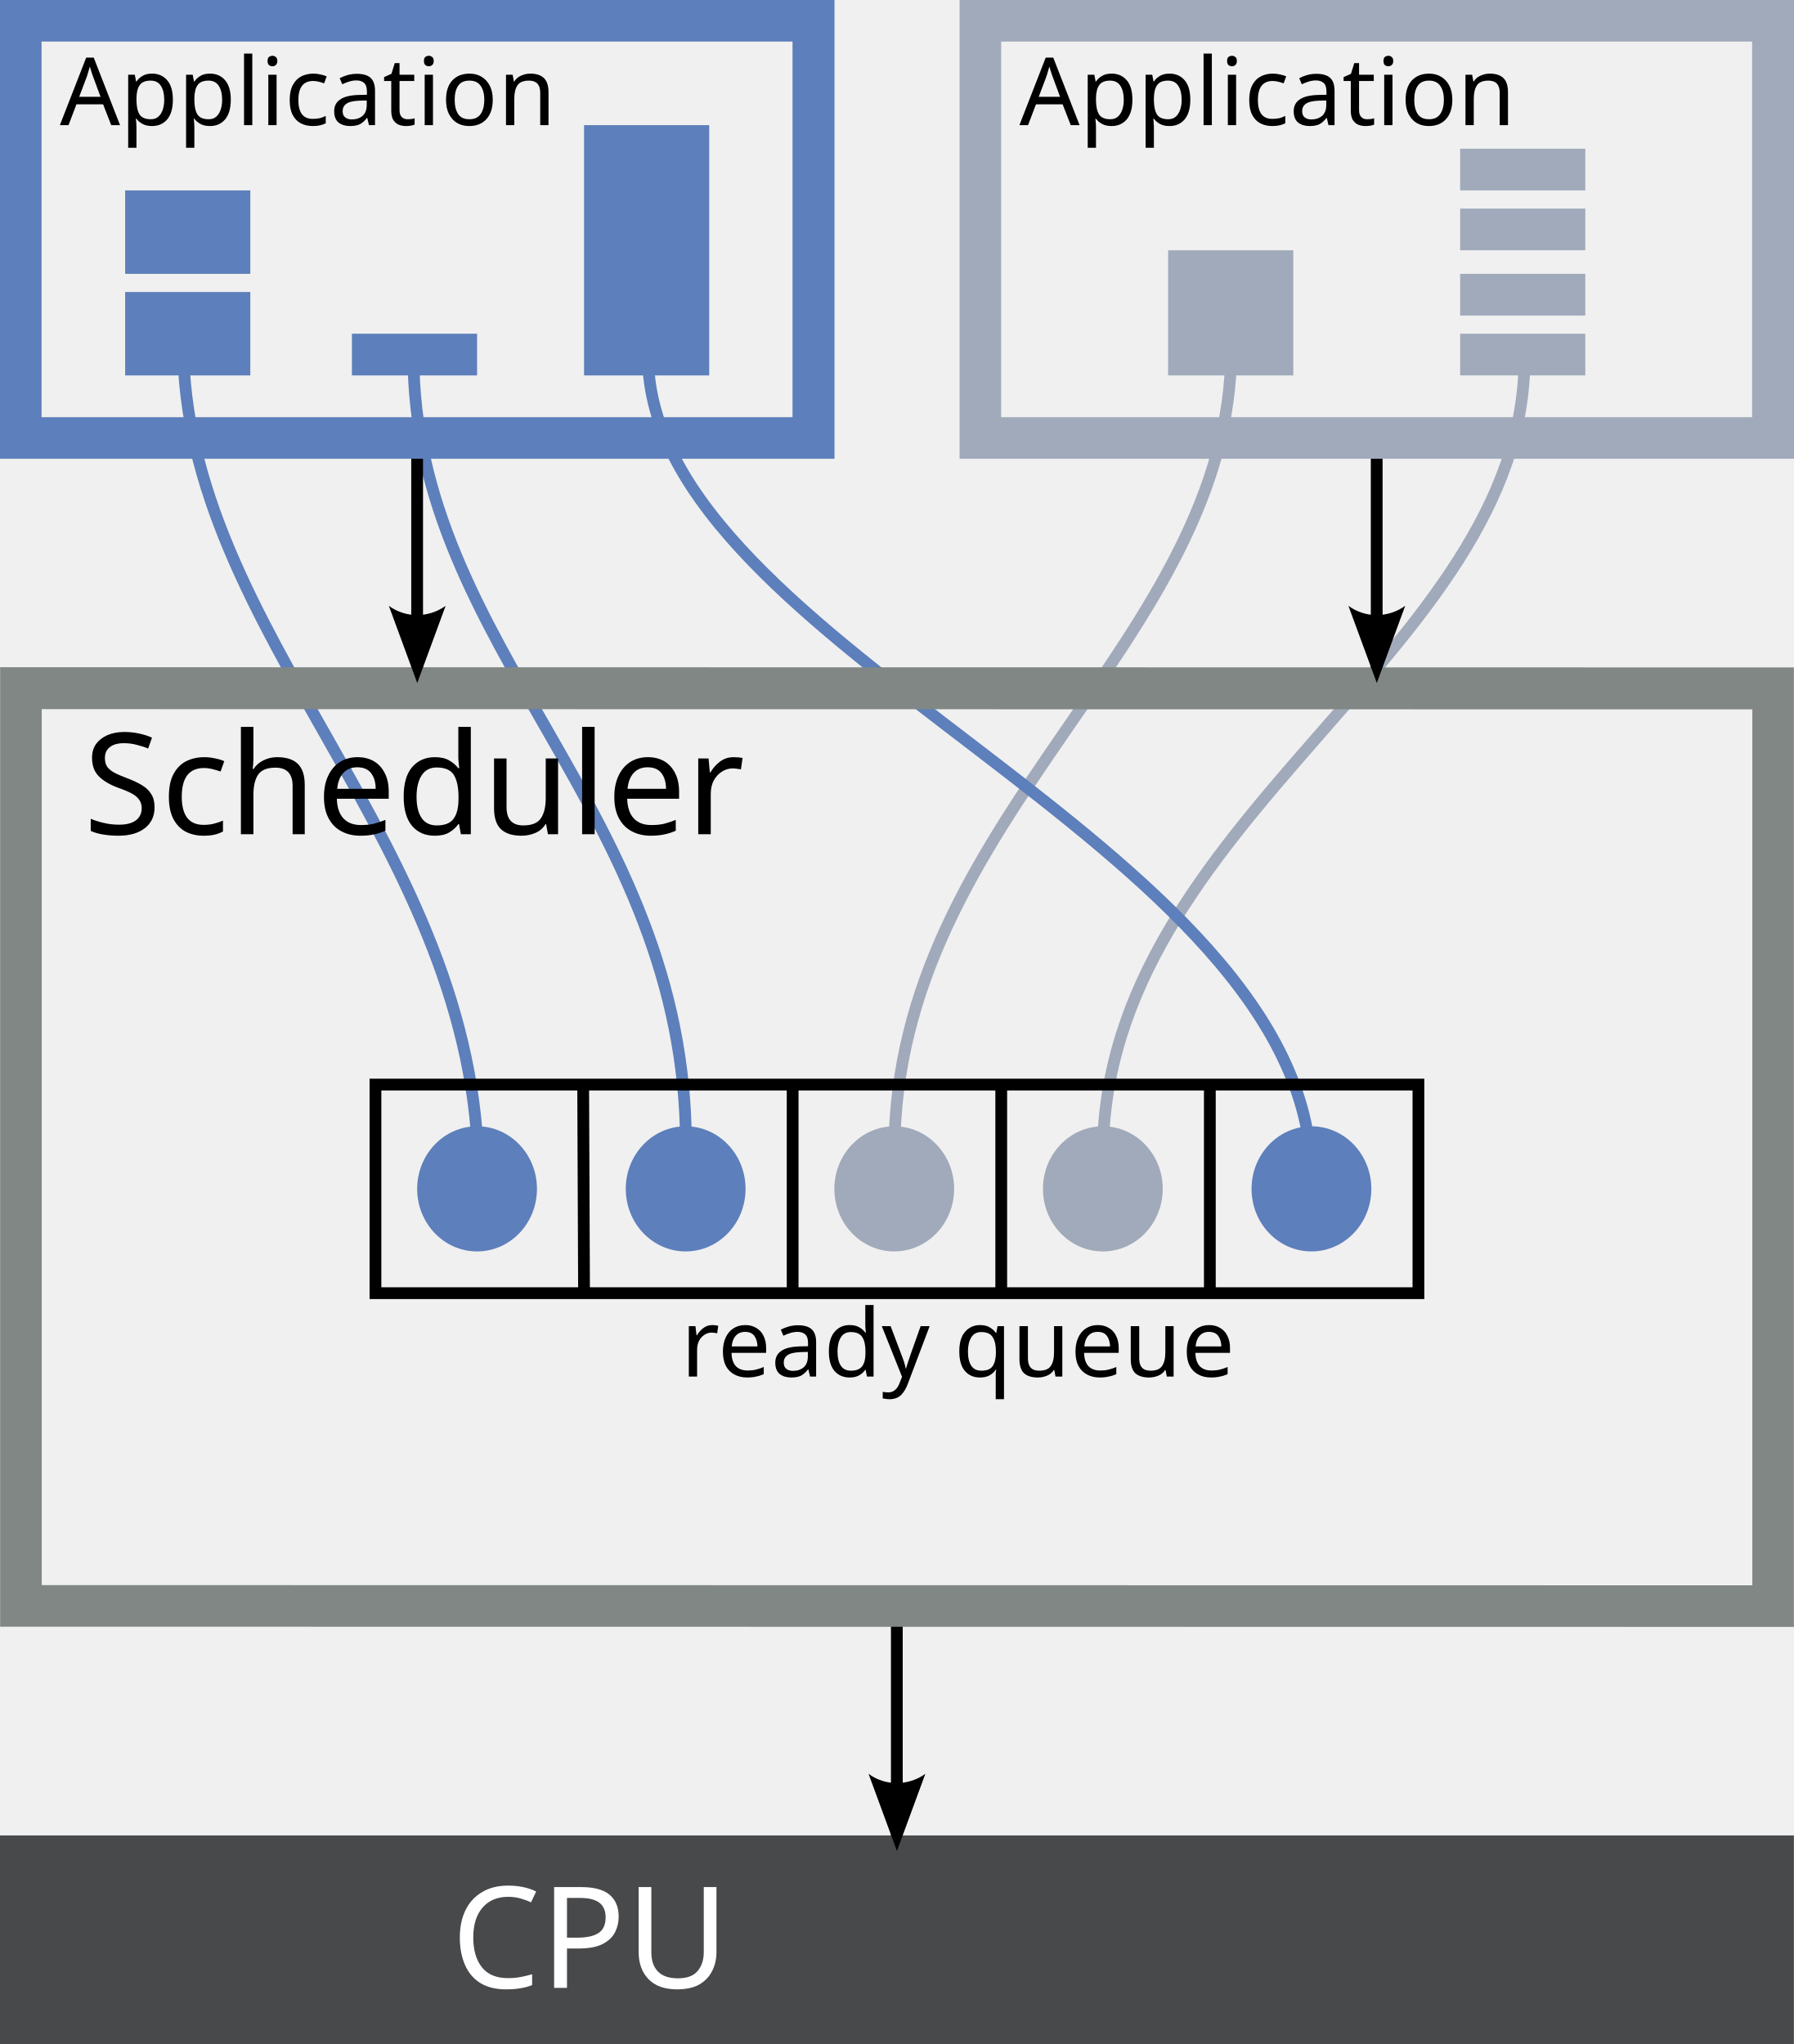
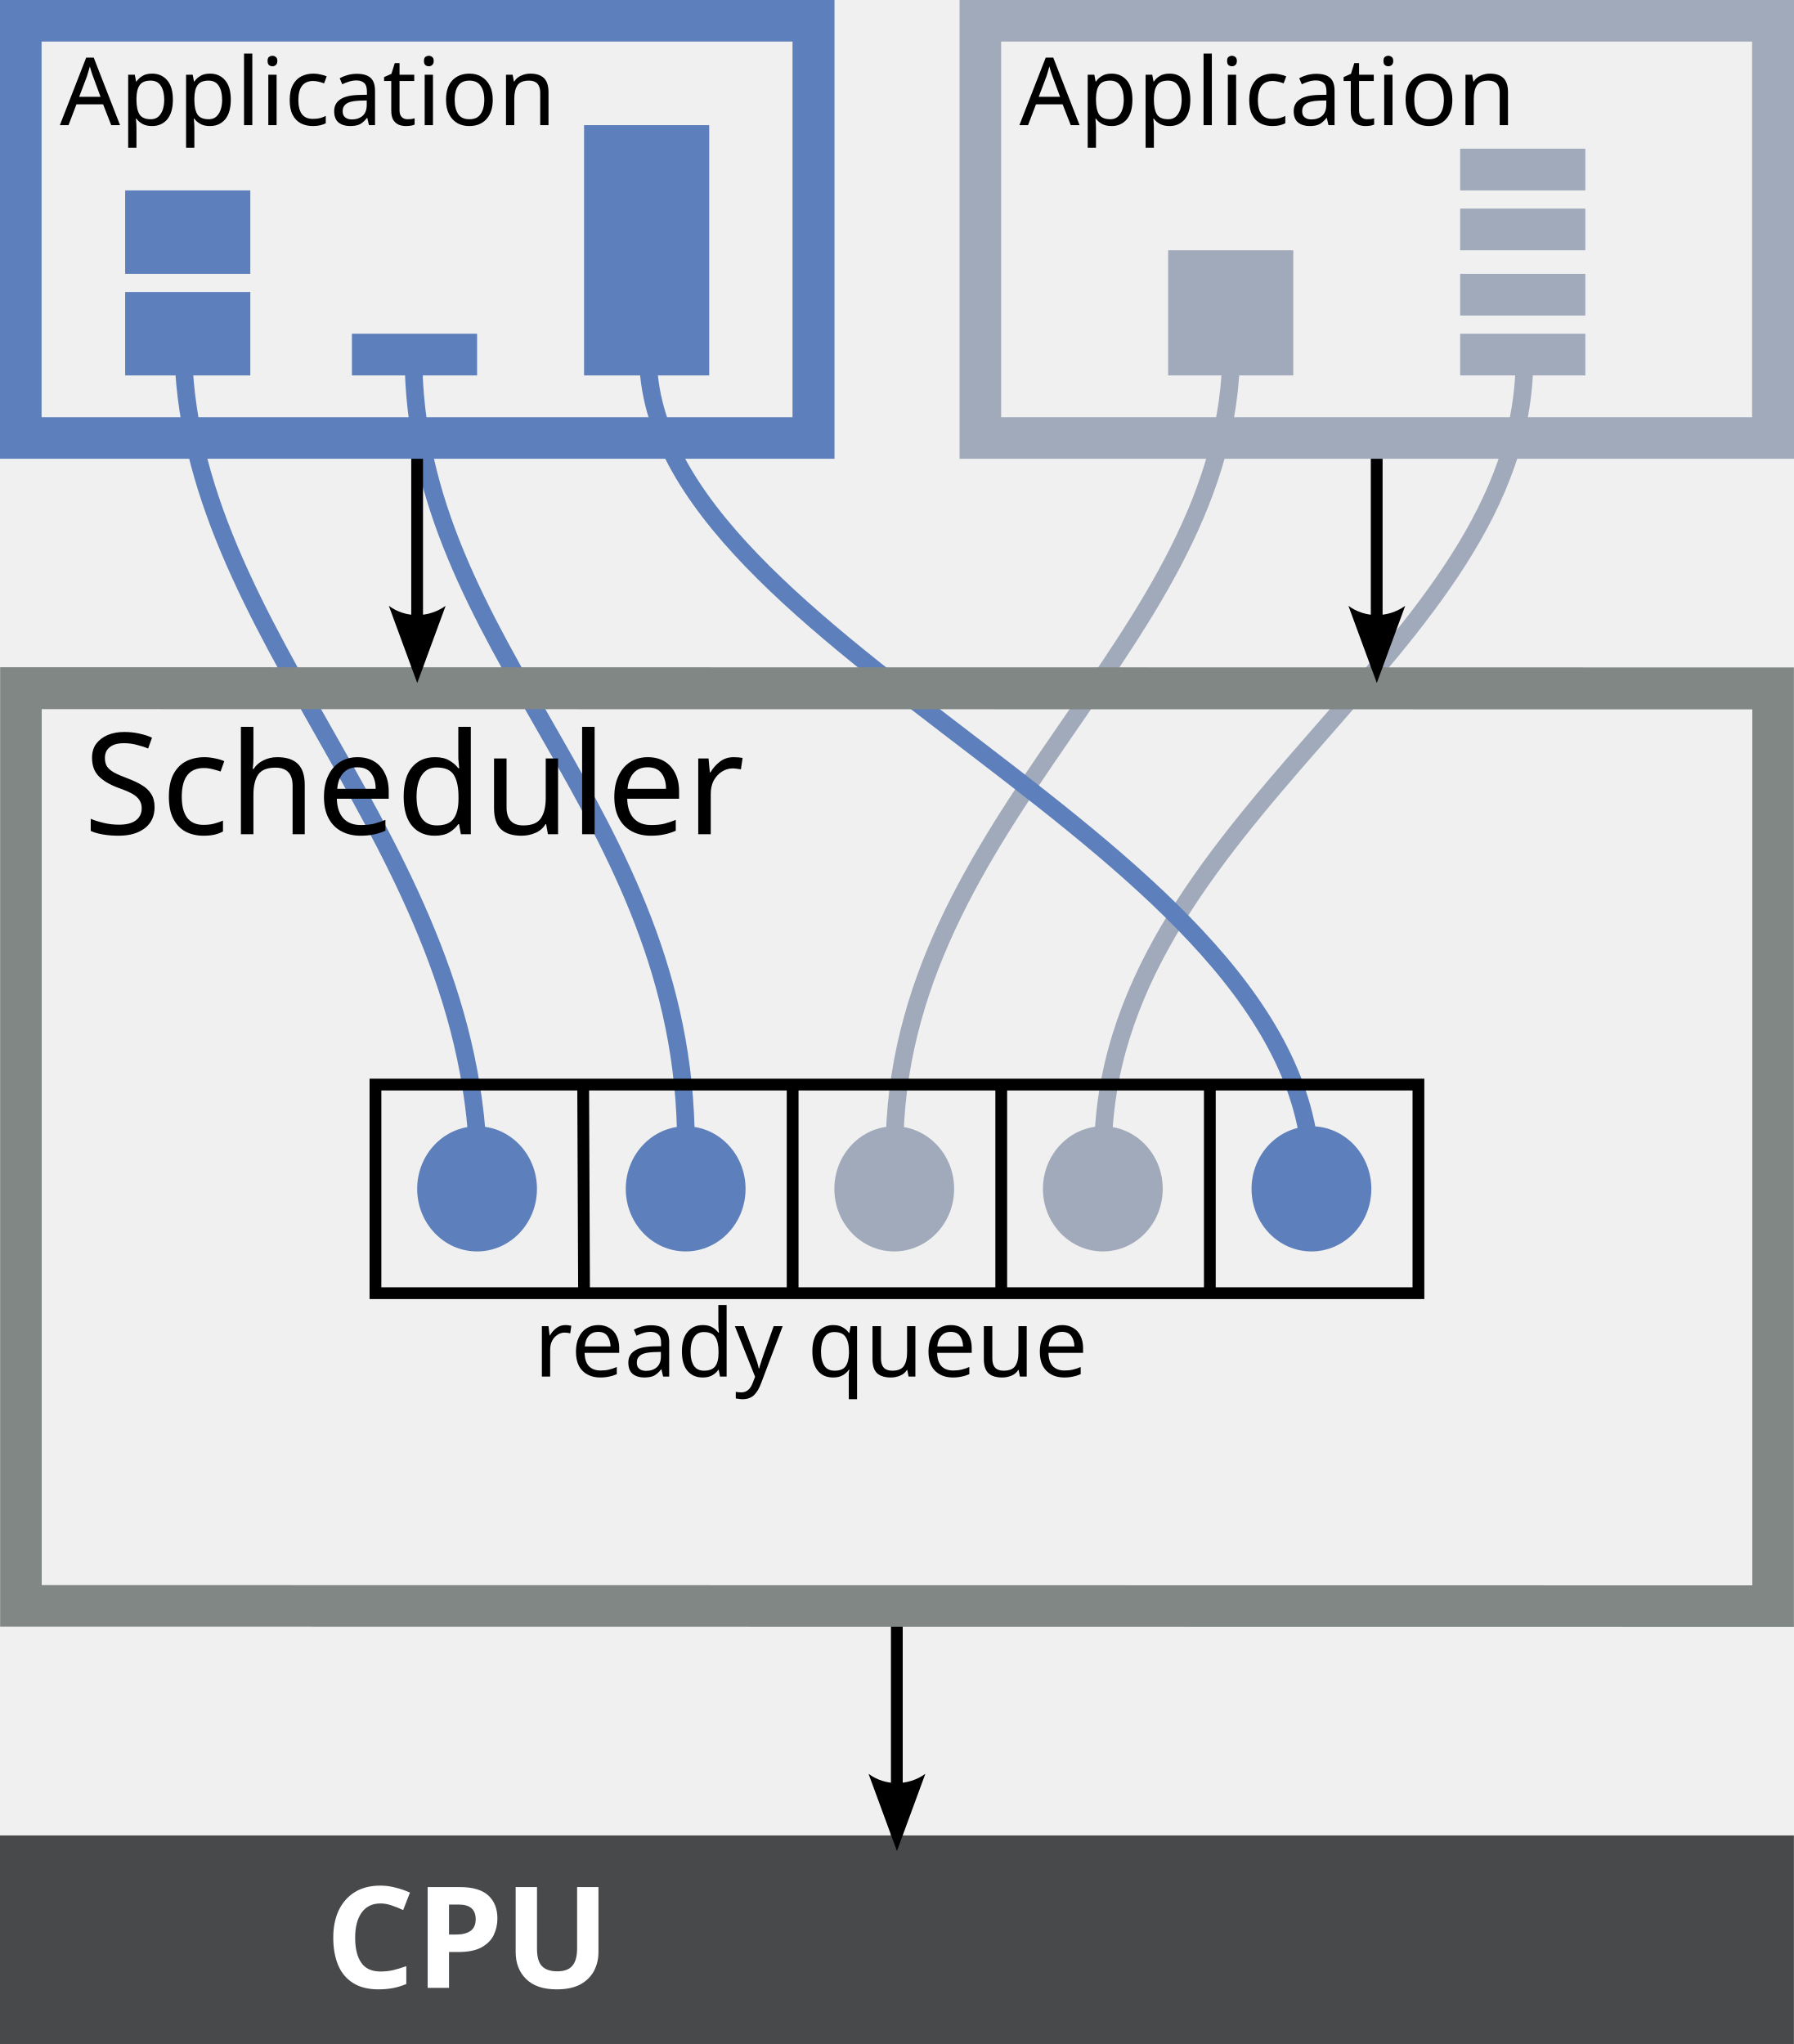
<svg xmlns="http://www.w3.org/2000/svg" width="152.362" height="173.622" id="svg2" version="1.1">
  <defs id="defs4">
    <marker orient="auto" refY="0" refX="0" id="DotL" style="overflow:visible">
      <path id="path3885" d="m -2.5,-1 c 0,2.76 -2.24,5 -5,5 -2.76,0 -5,-2.24 -5,-5 0,-2.76 2.24,-5 5,-5 2.76,0 5,2.24 5,5 z" style="fill-rule:evenodd;stroke:#000000;stroke-width:1pt;marker-start:none;marker-end:none" transform="matrix(0.8,0,0,0.8,5.92,0.8)" />
    </marker>
    <marker orient="auto" refY="0" refX="0" id="DotM" style="overflow:visible">
      <path id="path3888" d="m -2.5,-1 c 0,2.76 -2.24,5 -5,5 -2.76,0 -5,-2.24 -5,-5 0,-2.76 2.24,-5 5,-5 2.76,0 5,2.24 5,5 z" style="fill-rule:evenodd;stroke:#000000;stroke-width:1pt;marker-start:none;marker-end:none" transform="matrix(0.4,0,0,0.4,2.96,0.4)" />
    </marker>
    <marker orient="auto" refY="0" refX="0" id="Arrow2Mend" style="overflow:visible">
      <path id="path3850" style="font-size:12px;fill-rule:evenodd;stroke-width:0.625;stroke-linejoin:round" d="M 8.719,4.034 -2.207,0.016 8.719,-4.002 c -1.745,2.372 -1.735,5.617 -6e-7,8.035 z" transform="scale(-0.6,-0.6)" />
    </marker>
    <marker orient="auto" refY="0" refX="0" id="Arrow1Lend" style="overflow:visible">
      <path id="path3826" d="M 0,0 5,-5 -12.5,0 5,5 0,0 z" style="fill-rule:evenodd;stroke:#000000;stroke-width:1pt;marker-start:none" transform="matrix(-0.8,0,0,-0.8,-10,0)" />
    </marker>
  </defs>
  <g id="layer1" transform="translate(0,-878.7388)">
-     <path style="fill:none;stroke:#a1aabb;stroke-width:1px;stroke-linecap:butt;stroke-linejoin:miter;stroke-opacity:1" d="m 93.678,976.791 c 0,-28.346 35.798,-42.742 35.798,-67.546" id="path6538" />
-     <path id="path6536" d="m 75.969,976.514 c 0,-28.346 28.603,-43.296 28.603,-68.099" style="fill:none;stroke:#a1aabb;stroke-width:1px;stroke-linecap:butt;stroke-linejoin:miter;stroke-opacity:1" />
-     <path style="fill:none;stroke:#5d7fbb;stroke-width:1px;stroke-linecap:butt;stroke-linejoin:miter;stroke-opacity:1" d="m 111.388,978.728 c 0,-28.346 -56.349,-44.956 -56.349,-69.759" id="path6534" />
-     <path id="path6532" d="m 58.259,975.96 c 0,-28.346 -23.143,-42.189 -23.143,-66.992" style="fill:none;stroke:#5d7fbb;stroke-width:1px;stroke-linecap:butt;stroke-linejoin:miter;stroke-opacity:1" />
-     <path style="fill:none;stroke:#5d7fbb;stroke-width:1px;stroke-linecap:butt;stroke-linejoin:miter;stroke-opacity:1" d="m 40.637,99.989 c 0,-28.346 -25.08,-46.063 -25.08,-70.866" id="path6530" transform="translate(0,878.7388)" />
-     <rect style="fill:#48494b;fill-opacity:1;stroke:none" id="rect3761" width="152.362" height="17.716" x="0" y="1034.644" />
+     <path style="fill:none;stroke:#a1aabb;stroke-width:1.5;stroke-linecap:butt;stroke-linejoin:miter;stroke-opacity:1;stroke-miterlimit:4;stroke-dasharray:none" d="m 93.678,976.791 c 0,-28.346 35.798,-42.742 35.798,-67.546" id="path6538" />
+     <path id="path6536" d="m 75.969,976.514 c 0,-28.346 28.603,-43.296 28.603,-68.099" style="fill:none;stroke:#a1aabb;stroke-width:1.5;stroke-linecap:butt;stroke-linejoin:miter;stroke-opacity:1;stroke-miterlimit:4;stroke-dasharray:none" />
+     <path style="fill:none;stroke:#5d7fbb;stroke-width:1.5;stroke-linecap:butt;stroke-linejoin:miter;stroke-opacity:1;stroke-miterlimit:4;stroke-dasharray:none" d="m 111.388,978.728 c 0,-28.346 -56.349,-44.956 -56.349,-69.759" id="path6534" />
+     <path id="path6532" d="m 58.259,975.96 c 0,-28.346 -23.143,-42.189 -23.143,-66.992" style="fill:none;stroke:#5d7fbb;stroke-width:1.5;stroke-linecap:butt;stroke-linejoin:miter;stroke-opacity:1;stroke-miterlimit:4;stroke-dasharray:none" />
+     <path style="fill:none;stroke:#5d7fbb;stroke-width:1.5;stroke-linecap:butt;stroke-linejoin:miter;stroke-opacity:1;stroke-miterlimit:4;stroke-dasharray:none" d="m 40.637,99.989 c 0,-28.346 -25.08,-46.063 -25.08,-70.866" id="path6530" transform="translate(0,878.7388)" />
+     <g id="g3828">
+       <rect y="1034.644" x="0" height="17.716" width="152.362" id="rect3761" style="fill:#48494b;fill-opacity:1;stroke:none" />
+       <text id="text3763" y="1047.595" x="76.128" style="font-size:40px;font-style:normal;font-weight:normal;line-height:125%;letter-spacing:0px;word-spacing:0px;fill:#000000;fill-opacity:1;stroke:none;font-family:Sans" xml:space="preserve">
+         <tspan style="font-size:12px;font-style:normal;font-variant:normal;font-weight:bold;font-stretch:normal;text-align:center;line-height:125%;writing-mode:lr;text-anchor:middle;fill:#ffffff;fill-opacity:1;font-family:Gill Sans;-inkscape-font-specification:Gill Sans Bold" y="1047.595" x="76.128" id="tspan3765">CPU</tspan>
+       </text>
+     </g>
    <path style="fill:none;stroke:#000000;stroke-width:1px;stroke-linecap:butt;stroke-linejoin:miter;stroke-opacity:1;marker-end:url(#Arrow2Mend)" d="m 76.171,1015.385 0,19.26" id="path4452" />
-     <text xml:space="preserve" style="font-size:40px;font-style:normal;font-weight:normal;line-height:125%;letter-spacing:0px;word-spacing:0px;fill:#000000;fill-opacity:1;stroke:none;font-family:Sans" x="76.128" y="1047.595" id="text3763">
-       <tspan id="tspan3765" x="76.128" y="1047.595" style="font-size:12px;font-style:normal;font-variant:normal;font-weight:300;font-stretch:normal;text-align:center;line-height:125%;writing-mode:lr-tb;text-anchor:middle;fill:#ffffff;fill-opacity:1;font-family:Gill Sans;-inkscape-font-specification:Gill Sans Light">CPU</tspan>
-     </text>
-     <path style="fill:#808785;fill-opacity:1;stroke:none" d="m 0.012,935.413 0,81.5 152.35,0.019 0,-81.5 z m 3.531,3.562 145.288,0.019 0,74.406 -145.288,-0.019 z" id="rect3787" />
-     <text xml:space="preserve" style="font-size:40px;font-style:normal;font-weight:normal;line-height:125%;letter-spacing:0px;word-spacing:0px;fill:#000000;fill-opacity:1;stroke:none;font-family:Sans" x="7.099" y="949.601" id="text3792">
-       <tspan id="tspan3794" x="7.099" y="949.601" style="font-size:12px;font-style:normal;font-variant:normal;font-weight:300;font-stretch:normal;text-align:start;line-height:125%;writing-mode:lr-tb;text-anchor:start;fill:#000000;fill-opacity:1;font-family:Gill Sans;-inkscape-font-specification:Gill Sans Light">Scheduler</tspan>
-     </text>
-     <path id="path3814" style="fill:none;stroke:#000000;stroke-width:1px;stroke-linecap:butt;stroke-linejoin:miter;stroke-opacity:1" d="m 102.756,970.865 0,17.717 m -17.717,-17.717 0,17.717 m -17.717,-17.717 0,17.717 m -35.433,-17.717 0,17.717 88.583,0 0,-17.717 z m 17.642,0.142 0.074,17.575" />
+     <g id="g3869">
+       <path id="rect3787" d="m 0.012,935.413 0,81.5 152.35,0.019 0,-81.5 z m 3.531,3.562 145.288,0.019 0,74.406 -145.288,-0.019 z" style="fill:#808785;fill-opacity:1;stroke:none" />
+       <text id="text3792" y="949.601" x="7.099" style="font-size:40px;font-style:normal;font-weight:normal;line-height:125%;letter-spacing:0px;word-spacing:0px;fill:#000000;fill-opacity:1;stroke:none;font-family:Sans" xml:space="preserve">
+         <tspan style="font-size:12px;font-style:normal;font-variant:normal;font-weight:300;font-stretch:normal;text-align:start;line-height:125%;writing-mode:lr-tb;text-anchor:start;fill:#000000;fill-opacity:1;font-family:Gill Sans;-inkscape-font-specification:Gill Sans Light" y="949.601" x="7.099" id="tspan3794">Scheduler</tspan>
+       </text>
+       <g id="g3854">
+         <path id="path3814" style="fill:none;stroke:#000000;stroke-width:1px;stroke-linecap:butt;stroke-linejoin:miter;stroke-opacity:1" d="m 102.756,970.865 0,17.717 m -17.717,-17.717 0,17.717 m -17.717,-17.717 0,17.717 m -35.433,-17.717 0,17.717 88.583,0 0,-17.717 z m 17.642,0.142 0.074,17.575" />
+         <text xml:space="preserve" style="font-size:12px;font-style:normal;font-variant:normal;font-weight:300;font-stretch:normal;text-align:end;line-height:125%;letter-spacing:0px;word-spacing:0px;writing-mode:lr-tb;text-anchor:end;fill:#000000;fill-opacity:1;stroke:none;font-family:Gill Sans;-inkscape-font-specification:Gill Sans Light" x="120.472" y="995.668" id="text4454">
+           <tspan id="tspan4456" x="120.472" y="995.668" style="font-size:8px;font-style:normal;font-variant:normal;font-weight:300;font-stretch:normal;text-align:end;line-height:125%;writing-mode:lr-tb;text-anchor:end;font-family:Gill Sans;-inkscape-font-specification:Gill Sans Light">ready queue</tspan>
+         </text>
+         <g id="g5246" transform="translate(-3.2047244e-7,3.543311)">
+           <path transform="translate(74.1811,940.7467)" d="m -28.575,35.433 c 0,2.935 -2.277,5.315 -5.087,5.315 -2.809,0 -5.087,-2.38 -5.087,-5.315 0,-2.935 2.277,-5.315 5.087,-5.315 2.809,0 5.087,2.38 5.087,5.315 z" id="path4466" style="fill:#5d7fbb;fill-opacity:1;stroke:none" />
+         </g>
+         <g id="g5251" transform="translate(17.71653,3.543311)">
+           <path style="fill:#5d7fbb;fill-opacity:1;stroke:none" id="path5253" d="m -28.575,35.433 c 0,2.935 -2.277,5.315 -5.087,5.315 -2.809,0 -5.087,-2.38 -5.087,-5.315 0,-2.935 2.277,-5.315 5.087,-5.315 2.809,0 5.087,2.38 5.087,5.315 z" transform="translate(74.1811,940.7467)" />
+         </g>
+         <g transform="translate(53.1496,3.543311)" id="g5259" style="fill:#a1aabb;fill-opacity:1">
+           <path transform="translate(74.1811,940.7467)" d="m -28.575,35.433 c 0,2.935 -2.277,5.315 -5.087,5.315 -2.809,0 -5.087,-2.38 -5.087,-5.315 0,-2.935 2.277,-5.315 5.087,-5.315 2.809,0 5.087,2.38 5.087,5.315 z" id="path5261" style="fill:#a1aabb;fill-opacity:1;stroke:none" />
+         </g>
+         <g id="g5267" transform="translate(35.43307,3.543311)" style="fill:#a1aabb;fill-opacity:1">
+           <path style="fill:#a1aabb;fill-opacity:1;stroke:none" id="path5269" d="m -28.575,35.433 c 0,2.935 -2.277,5.315 -5.087,5.315 -2.809,0 -5.087,-2.38 -5.087,-5.315 0,-2.935 2.277,-5.315 5.087,-5.315 2.809,0 5.087,2.38 5.087,5.315 z" transform="translate(74.1811,940.7467)" />
+         </g>
+         <g transform="translate(70.86613,3.543311)" id="g5275">
+           <path transform="translate(74.1811,940.7467)" d="m -28.575,35.433 c 0,2.935 -2.277,5.315 -5.087,5.315 -2.809,0 -5.087,-2.38 -5.087,-5.315 0,-2.935 2.277,-5.315 5.087,-5.315 2.809,0 5.087,2.38 5.087,5.315 z" id="path5277" style="fill:#5d7fbb;fill-opacity:1;stroke:none" />
+         </g>
+       </g>
+     </g>
    <path style="fill:none;stroke:#000000;stroke-width:1px;stroke-linecap:butt;stroke-linejoin:miter;stroke-opacity:1;marker-end:url(#Arrow2Mend)" d="m 35.428,916.172 0,19.26" id="path3818" />
    <path id="path4450" d="m 116.928,916.172 0,19.26" style="fill:none;stroke:#000000;stroke-width:1px;stroke-linecap:butt;stroke-linejoin:miter;stroke-opacity:1;marker-end:url(#Arrow2Mend)" />
-     <path style="fill:#5d7fbb;fill-opacity:1;stroke:none" d="M 0 0 L 0 38.969 L 70.875 38.969 L 70.875 0 L 0 0 z M 3.531 3.531 L 67.312 3.531 L 67.312 35.438 L 3.531 35.438 L 3.531 3.531 z " transform="translate(0,878.7388)" id="rect3796" />
-     <text xml:space="preserve" style="font-size:40px;font-style:normal;font-weight:normal;line-height:125%;letter-spacing:0px;word-spacing:0px;fill:#000000;fill-opacity:1;stroke:none;font-family:Sans" x="5.087" y="889.369" id="text3800">
-       <tspan id="tspan3802" x="5.087" y="889.369" style="font-size:8px;font-style:normal;font-variant:normal;font-weight:300;font-stretch:normal;text-align:start;line-height:125%;writing-mode:lr-tb;text-anchor:start;fill:#000000;fill-opacity:1;font-family:Gill Sans;-inkscape-font-specification:Gill Sans Light">Application</tspan>
-     </text>
-     <path style="fill:#a1aabb;fill-opacity:1;stroke:none" d="M 81.5 0 L 81.5 38.969 L 152.375 38.969 L 152.375 0 L 81.5 0 z M 85.031 3.531 L 148.812 3.531 L 148.812 35.438 L 85.031 35.438 L 85.031 3.531 z " transform="translate(0,878.7388)" id="rect3798" />
-     <text id="text3804" y="889.369" x="86.583" style="font-size:40px;font-style:normal;font-weight:normal;line-height:125%;letter-spacing:0px;word-spacing:0px;fill:#000000;fill-opacity:1;stroke:none;font-family:Sans" xml:space="preserve">
-       <tspan style="font-size:8px;font-style:normal;font-variant:normal;font-weight:300;font-stretch:normal;text-align:start;line-height:125%;writing-mode:lr-tb;text-anchor:start;fill:#000000;fill-opacity:1;font-family:Gill Sans;-inkscape-font-specification:Gill Sans Light" y="889.369" x="86.583" id="tspan3806">Application</tspan>
-     </text>
-     <text xml:space="preserve" style="font-size:12px;font-style:normal;font-variant:normal;font-weight:300;font-stretch:normal;text-align:end;line-height:125%;letter-spacing:0px;word-spacing:0px;writing-mode:lr-tb;text-anchor:end;fill:#000000;fill-opacity:1;stroke:none;font-family:Gill Sans;-inkscape-font-specification:Gill Sans Light" x="120.472" y="995.668" id="text4454">
-       <tspan id="tspan4456" x="120.472" y="995.668" style="font-size:8px;font-style:normal;font-variant:normal;font-weight:300;font-stretch:normal;text-align:end;line-height:125%;writing-mode:lr-tb;text-anchor:end;font-family:Gill Sans;-inkscape-font-specification:Gill Sans Light">ready queue</tspan>
-     </text>
-     <g id="g5246" transform="translate(-3.2047244e-7,3.543311)">
-       <path transform="translate(74.1811,940.7467)" d="m -28.575,35.433 c 0,2.935 -2.277,5.315 -5.087,5.315 -2.809,0 -5.087,-2.38 -5.087,-5.315 0,-2.935 2.277,-5.315 5.087,-5.315 2.809,0 5.087,2.38 5.087,5.315 z" id="path4466" style="fill:#5d7fbb;fill-opacity:1;stroke:none" />
+     <g id="g3833">
+       <path id="rect3796" transform="translate(0,878.7388)" d="M 0 0 L 0 38.969 L 70.875 38.969 L 70.875 0 L 0 0 z M 3.531 3.531 L 67.312 3.531 L 67.312 35.438 L 3.531 35.438 L 3.531 3.531 z " style="fill:#5d7fbb;fill-opacity:1;stroke:none" />
+       <text id="text3800" y="889.369" x="5.087" style="font-size:40px;font-style:normal;font-weight:normal;line-height:125%;letter-spacing:0px;word-spacing:0px;fill:#000000;fill-opacity:1;stroke:none;font-family:Sans" xml:space="preserve">
+         <tspan style="font-size:8px;font-style:normal;font-variant:normal;font-weight:300;font-stretch:normal;text-align:start;line-height:125%;writing-mode:lr-tb;text-anchor:start;fill:#000000;fill-opacity:1;font-family:Gill Sans;-inkscape-font-specification:Gill Sans Light" y="889.369" x="5.087" id="tspan3802">Application</tspan>
+       </text>
+       <g id="g6518">
+         <rect style="fill:#5d7fbb;fill-opacity:1;stroke:none" id="rect5913" width="10.63" height="7.087" x="10.63" y="24.803" transform="translate(0,878.7388)" />
+         <rect style="fill:#5d7fbb;fill-opacity:1;stroke:none" id="rect5915" width="10.63" height="7.087" x="10.63" y="894.912" />
+       </g>
+       <rect y="907.085" x="29.89" height="3.543" width="10.63" id="rect5917" style="fill:#5d7fbb;fill-opacity:1;stroke:none" />
+       <rect transform="translate(0,878.7388)" y="10.63" x="49.606" height="21.26" width="10.63" id="rect5919" style="fill:#5d7fbb;fill-opacity:1;stroke:none" />
    </g>
-     <g id="g5251" transform="translate(17.71653,3.543311)">
-       <path style="fill:#5d7fbb;fill-opacity:1;stroke:none" id="path5253" d="m -28.575,35.433 c 0,2.935 -2.277,5.315 -5.087,5.315 -2.809,0 -5.087,-2.38 -5.087,-5.315 0,-2.935 2.277,-5.315 5.087,-5.315 2.809,0 5.087,2.38 5.087,5.315 z" transform="translate(74.1811,940.7467)" />
+     <g id="g3843">
+       <path id="rect3798" transform="translate(0,878.7388)" d="M 81.5 0 L 81.5 38.969 L 152.375 38.969 L 152.375 0 L 81.5 0 z M 85.031 3.531 L 148.812 3.531 L 148.812 35.438 L 85.031 35.438 L 85.031 3.531 z " style="fill:#a1aabb;fill-opacity:1;stroke:none" />
+       <text xml:space="preserve" style="font-size:40px;font-style:normal;font-weight:normal;line-height:125%;letter-spacing:0px;word-spacing:0px;fill:#000000;fill-opacity:1;stroke:none;font-family:Sans" x="86.583" y="889.369" id="text3804">
+         <tspan id="tspan3806" x="86.583" y="889.369" style="font-size:8px;font-style:normal;font-variant:normal;font-weight:300;font-stretch:normal;text-align:start;line-height:125%;writing-mode:lr-tb;text-anchor:start;fill:#000000;fill-opacity:1;font-family:Gill Sans;-inkscape-font-specification:Gill Sans Light">Application</tspan>
+       </text>
+       <g id="g6522">
+         <rect style="fill:#a1aabb;fill-opacity:1;stroke:none" id="rect5921" width="10.63" height="3.543" x="124.016" y="907.085" />
+         <rect style="fill:#a1aabb;fill-opacity:1;stroke:none" id="rect5923" width="10.63" height="3.543" x="124.016" y="901.999" />
+         <rect style="fill:#a1aabb;fill-opacity:1;stroke:none" id="rect5925" width="10.63" height="3.543" x="124.016" y="896.455" />
+         <rect style="fill:#a1aabb;fill-opacity:1;stroke:none" id="rect5927" width="10.63" height="3.543" x="124.016" y="891.369" />
+       </g>
+       <rect y="899.999" x="99.213" height="10.63" width="10.63" id="rect5929" style="fill:#a1aabb;fill-opacity:1;stroke:none" />
    </g>
-     <g transform="translate(53.1496,3.543311)" id="g5259" style="fill:#a1aabb;fill-opacity:1">
-       <path transform="translate(74.1811,940.7467)" d="m -28.575,35.433 c 0,2.935 -2.277,5.315 -5.087,5.315 -2.809,0 -5.087,-2.38 -5.087,-5.315 0,-2.935 2.277,-5.315 5.087,-5.315 2.809,0 5.087,2.38 5.087,5.315 z" id="path5261" style="fill:#a1aabb;fill-opacity:1;stroke:none" />
-     </g>
-     <g id="g5267" transform="translate(35.43307,3.543311)" style="fill:#a1aabb;fill-opacity:1">
-       <path style="fill:#a1aabb;fill-opacity:1;stroke:none" id="path5269" d="m -28.575,35.433 c 0,2.935 -2.277,5.315 -5.087,5.315 -2.809,0 -5.087,-2.38 -5.087,-5.315 0,-2.935 2.277,-5.315 5.087,-5.315 2.809,0 5.087,2.38 5.087,5.315 z" transform="translate(74.1811,940.7467)" />
-     </g>
-     <g transform="translate(70.86613,3.543311)" id="g5275">
-       <path transform="translate(74.1811,940.7467)" d="m -28.575,35.433 c 0,2.935 -2.277,5.315 -5.087,5.315 -2.809,0 -5.087,-2.38 -5.087,-5.315 0,-2.935 2.277,-5.315 5.087,-5.315 2.809,0 5.087,2.38 5.087,5.315 z" id="path5277" style="fill:#5d7fbb;fill-opacity:1;stroke:none" />
-     </g>
-     <g id="g6518">
-       <rect transform="translate(0,878.7388)" y="24.803" x="10.63" height="7.087" width="10.63" id="rect5913" style="fill:#5d7fbb;fill-opacity:1;stroke:none" />
-       <rect y="894.912" x="10.63" height="7.087" width="10.63" id="rect5915" style="fill:#5d7fbb;fill-opacity:1;stroke:none" />
-     </g>
-     <rect style="fill:#5d7fbb;fill-opacity:1;stroke:none" id="rect5917" width="10.63" height="3.543" x="29.89" y="907.085" />
-     <rect style="fill:#5d7fbb;fill-opacity:1;stroke:none" id="rect5919" width="10.63" height="21.26" x="49.606" y="10.63" transform="translate(0,878.7388)" />
-     <g id="g6522">
-       <rect y="907.085" x="124.016" height="3.543" width="10.63" id="rect5921" style="fill:#a1aabb;fill-opacity:1;stroke:none" />
-       <rect y="901.999" x="124.016" height="3.543" width="10.63" id="rect5923" style="fill:#a1aabb;fill-opacity:1;stroke:none" />
-       <rect y="896.455" x="124.016" height="3.543" width="10.63" id="rect5925" style="fill:#a1aabb;fill-opacity:1;stroke:none" />
-       <rect y="891.369" x="124.016" height="3.543" width="10.63" id="rect5927" style="fill:#a1aabb;fill-opacity:1;stroke:none" />
-     </g>
-     <rect style="fill:#a1aabb;fill-opacity:1;stroke:none" id="rect5929" width="10.63" height="10.63" x="99.213" y="899.999" />
  </g>
</svg>
